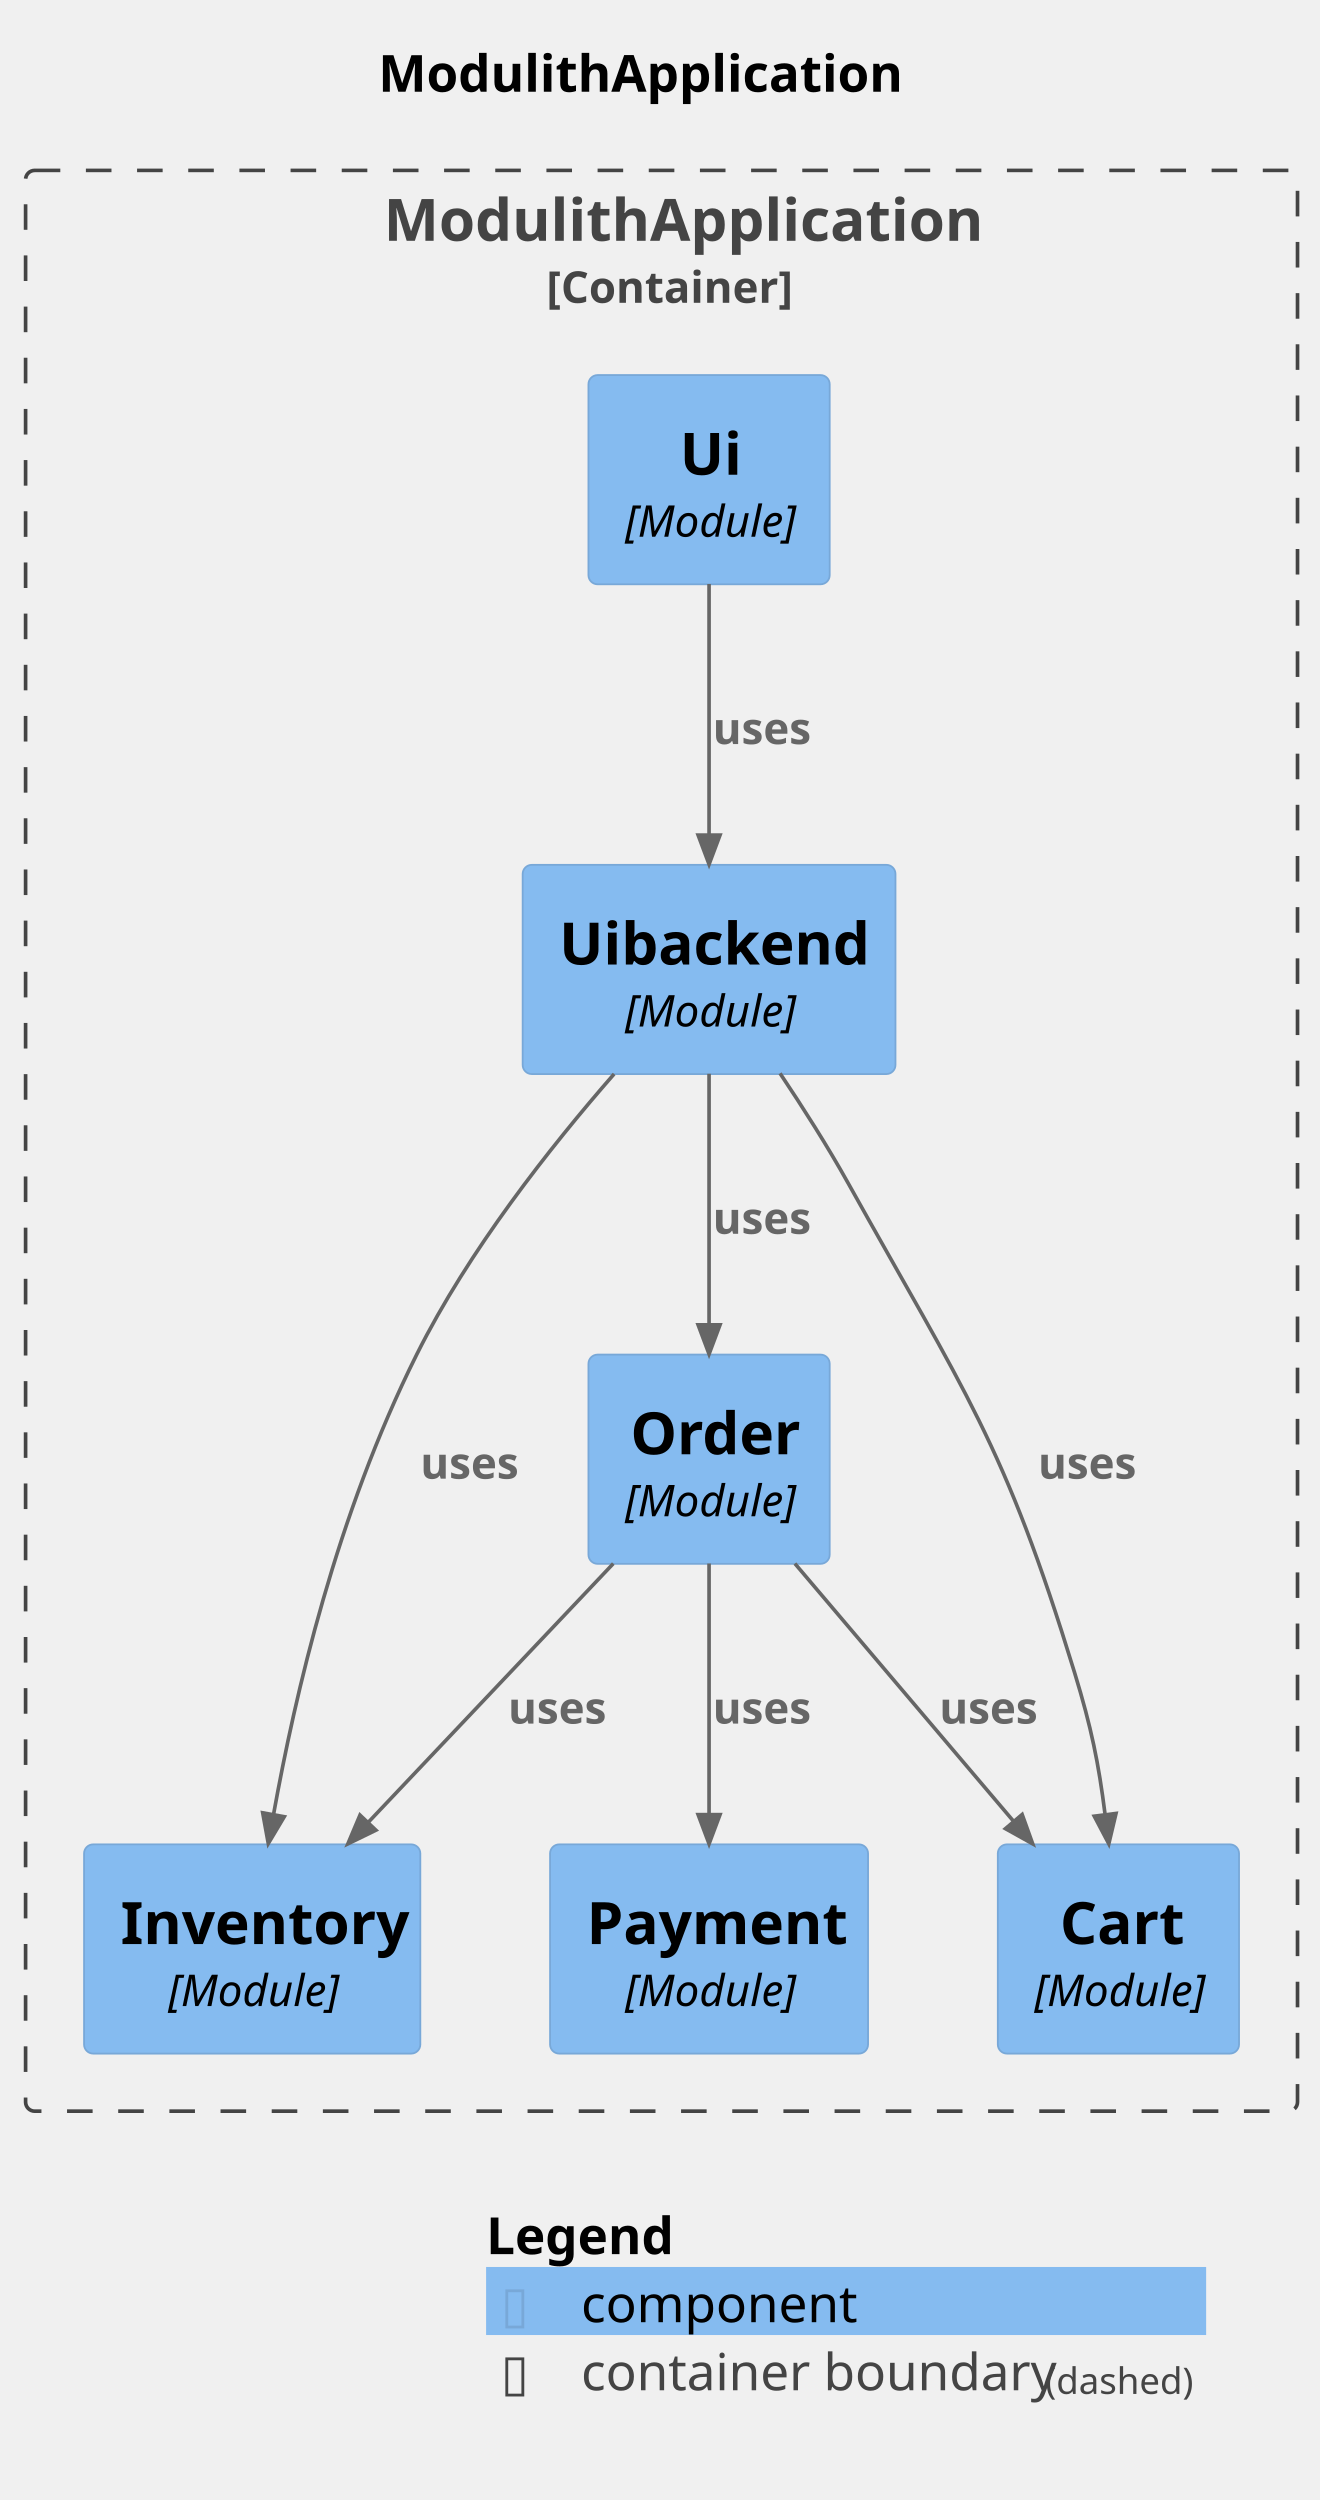
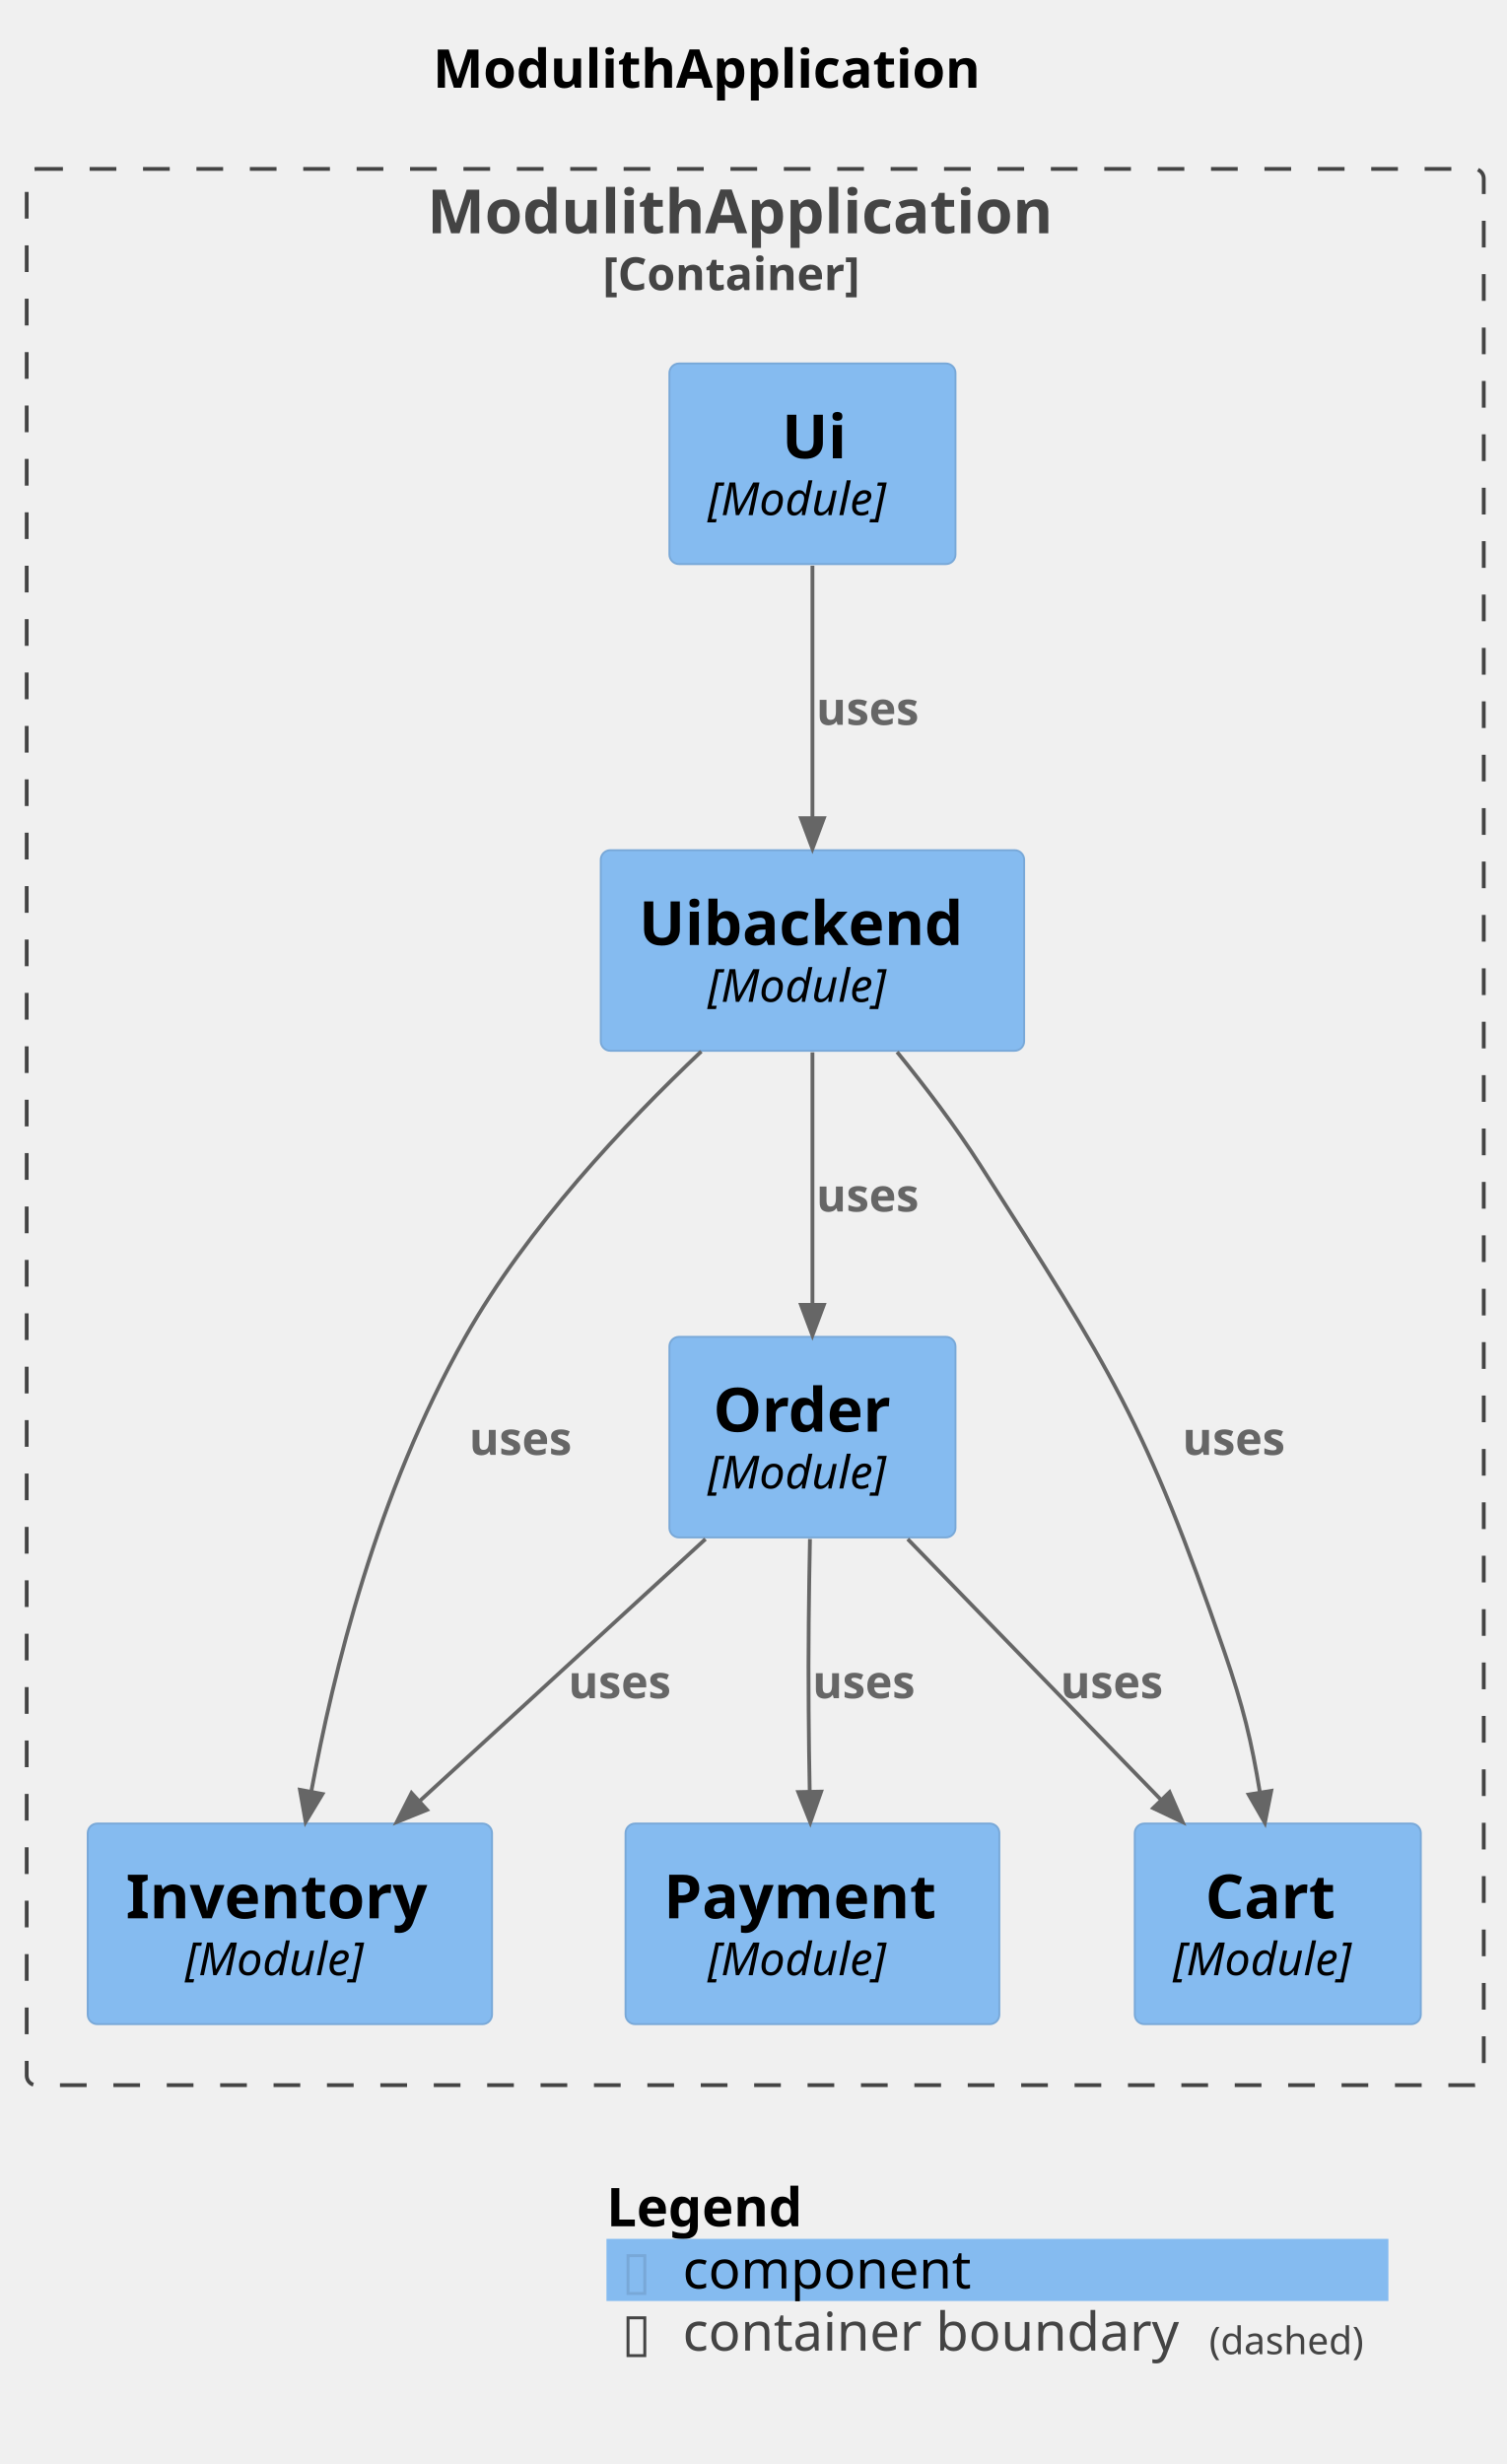
- <svg xmlns="http://www.w3.org/2000/svg" contentStyleType="text/css" height="684px" preserveAspectRatio="none" style="width:361px;height:684px;background:#FFFFFF;" version="1.1" viewBox="0 0 361 684" width="361px" zoomAndPan="magnify">
+ <svg xmlns="http://www.w3.org/2000/svg" contentStyleType="text/css" height="646px" preserveAspectRatio="none" style="width:395px;height:646px;background:#FFFFFF;" version="1.1" viewBox="0 0 395 646" width="395px" zoomAndPan="magnify">
  <defs />
  <g>
-     <text fill="#000000" font-family="sans-serif" font-size="14" font-weight="bold" lengthAdjust="spacing" textLength="140" x="103.5" y="25.107">ModulithApplication</text>
+     <text fill="#000000" font-family="sans-serif" font-size="14" font-weight="bold" lengthAdjust="spacing" textLength="154" x="113.5" y="22.995">ModulithApplication</text>
    <g id="cluster_ModulithApplication.ModulithApplication_boundary">
-       <rect fill="none" height="531" rx="2.5" ry="2.5" style="stroke:#444444;stroke-width:1.0;stroke-dasharray:7.0,7.0;" width="348" x="7" y="46.621" />
-       <text fill="#444444" font-family="sans-serif" font-size="16" font-weight="bold" lengthAdjust="spacing" textLength="152" x="105" y="65.887">ModulithApplication</text>
-       <text fill="#444444" font-family="sans-serif" font-size="12" font-weight="bold" lengthAdjust="spacing" textLength="63" x="149.5" y="82.852">[Container]</text>
+       <rect fill="none" height="502.38" rx="2.5" ry="2.5" style="stroke:#444444;stroke-width:1.0;stroke-dasharray:7.0,7.0;" width="382" x="7" y="44.297" />
+       <text fill="#444444" font-family="sans-serif" font-size="16" font-weight="bold" lengthAdjust="spacing" textLength="172" x="112" y="61.148">ModulithApplication</text>
+       <text fill="#444444" font-family="sans-serif" font-size="12" font-weight="bold" lengthAdjust="spacing" textLength="80" x="158" y="76.061">[Container]</text>
+     </g>
+     <g id="elem_ModulithApplication.ModulithApplication.Ui">
+       <rect fill="#85BBF0" height="52.594" rx="2.5" ry="2.5" style="stroke:#78A8D8;stroke-width:0.5;" width="75" x="175.5" y="95.297" />
+       <text fill="#000000" font-family="sans-serif" font-size="16" font-weight="bold" lengthAdjust="spacing" textLength="16" x="205" y="120.148">Ui</text>
+       <text fill="#000000" font-family="sans-serif" font-size="12" font-style="italic" lengthAdjust="spacing" textLength="55" x="185.5" y="135.06">[Module]</text>
    </g>
    <g id="elem_ModulithApplication.ModulithApplication.Payment">
-       <rect fill="#85BBF0" height="57.242" rx="2.5" ry="2.5" style="stroke:#78A8D8;stroke-width:0.5;" width="87" x="150.5" y="504.621" />
-       <text fill="#000000" font-family="sans-serif" font-size="16" font-weight="bold" lengthAdjust="spacing" textLength="67" x="160.5" y="531.887">Payment</text>
-       <text fill="#000000" font-family="sans-serif" font-size="12" font-style="italic" lengthAdjust="spacing" textLength="46" x="171" y="548.852">[Module]</text>
+       <rect fill="#85BBF0" height="52.594" rx="2.5" ry="2.5" style="stroke:#78A8D8;stroke-width:0.5;" width="98" x="164" y="478.087" />
+       <text fill="#000000" font-family="sans-serif" font-size="16" font-weight="bold" lengthAdjust="spacing" textLength="78" x="174" y="502.938">Payment</text>
+       <text fill="#000000" font-family="sans-serif" font-size="12" font-style="italic" lengthAdjust="spacing" textLength="55" x="185.5" y="517.851">[Module]</text>
    </g>
    <g id="elem_ModulithApplication.ModulithApplication.Inventory">
-       <rect fill="#85BBF0" height="57.242" rx="2.5" ry="2.5" style="stroke:#78A8D8;stroke-width:0.5;" width="92" x="23" y="504.621" />
-       <text fill="#000000" font-family="sans-serif" font-size="16" font-weight="bold" lengthAdjust="spacing" textLength="72" x="33" y="531.887">Inventory</text>
-       <text fill="#000000" font-family="sans-serif" font-size="12" font-style="italic" lengthAdjust="spacing" textLength="46" x="46" y="548.852">[Module]</text>
+       <rect fill="#85BBF0" height="52.594" rx="2.5" ry="2.5" style="stroke:#78A8D8;stroke-width:0.5;" width="106" x="23" y="478.087" />
+       <text fill="#000000" font-family="sans-serif" font-size="16" font-weight="bold" lengthAdjust="spacing" textLength="86" x="33" y="502.938">Inventory</text>
+       <text fill="#000000" font-family="sans-serif" font-size="12" font-style="italic" lengthAdjust="spacing" textLength="55" x="48.5" y="517.851">[Module]</text>
    </g>
    <g id="elem_ModulithApplication.ModulithApplication.Cart">
-       <rect fill="#85BBF0" height="57.242" rx="2.5" ry="2.5" style="stroke:#78A8D8;stroke-width:0.5;" width="66" x="273" y="504.621" />
-       <text fill="#000000" font-family="sans-serif" font-size="16" font-weight="bold" lengthAdjust="spacing" textLength="32" x="290" y="531.887">Cart</text>
-       <text fill="#000000" font-family="sans-serif" font-size="12" font-style="italic" lengthAdjust="spacing" textLength="46" x="283" y="548.852">[Module]</text>
+       <rect fill="#85BBF0" height="52.594" rx="2.5" ry="2.5" style="stroke:#78A8D8;stroke-width:0.5;" width="75" x="297.5" y="478.087" />
+       <text fill="#000000" font-family="sans-serif" font-size="16" font-weight="bold" lengthAdjust="spacing" textLength="38" x="316" y="502.938">Cart</text>
+       <text fill="#000000" font-family="sans-serif" font-size="12" font-style="italic" lengthAdjust="spacing" textLength="55" x="307.5" y="517.851">[Module]</text>
    </g>
    <g id="elem_ModulithApplication.ModulithApplication.Order">
-       <rect fill="#85BBF0" height="57.242" rx="2.5" ry="2.5" style="stroke:#78A8D8;stroke-width:0.5;" width="66" x="161" y="370.621" />
-       <text fill="#000000" font-family="sans-serif" font-size="16" font-weight="bold" lengthAdjust="spacing" textLength="43" x="172.5" y="397.887">Order</text>
-       <text fill="#000000" font-family="sans-serif" font-size="12" font-style="italic" lengthAdjust="spacing" textLength="46" x="171" y="414.852">[Module]</text>
+       <rect fill="#85BBF0" height="52.594" rx="2.5" ry="2.5" style="stroke:#78A8D8;stroke-width:0.5;" width="75" x="175.5" y="350.487" />
+       <text fill="#000000" font-family="sans-serif" font-size="16" font-weight="bold" lengthAdjust="spacing" textLength="52" x="187" y="375.338">Order</text>
+       <text fill="#000000" font-family="sans-serif" font-size="12" font-style="italic" lengthAdjust="spacing" textLength="55" x="185.5" y="390.25">[Module]</text>
    </g>
    <g id="elem_ModulithApplication.ModulithApplication.Uibackend">
-       <rect fill="#85BBF0" height="57.242" rx="2.5" ry="2.5" style="stroke:#78A8D8;stroke-width:0.5;" width="102" x="143" y="236.621" />
-       <text fill="#000000" font-family="sans-serif" font-size="16" font-weight="bold" lengthAdjust="spacing" textLength="82" x="153" y="263.887">Uibackend</text>
-       <text fill="#000000" font-family="sans-serif" font-size="12" font-style="italic" lengthAdjust="spacing" textLength="46" x="171" y="280.852">[Module]</text>
-     </g>
-     <g id="elem_ModulithApplication.ModulithApplication.Ui">
-       <rect fill="#85BBF0" height="57.242" rx="2.5" ry="2.5" style="stroke:#78A8D8;stroke-width:0.5;" width="66" x="161" y="102.621" />
-       <text fill="#000000" font-family="sans-serif" font-size="16" font-weight="bold" lengthAdjust="spacing" textLength="16" x="186" y="129.887">Ui</text>
-       <text fill="#000000" font-family="sans-serif" font-size="12" font-style="italic" lengthAdjust="spacing" textLength="46" x="171" y="146.852">[Module]</text>
+       <rect fill="#85BBF0" height="52.594" rx="2.5" ry="2.5" style="stroke:#78A8D8;stroke-width:0.5;" width="111" x="157.5" y="222.897" />
+       <text fill="#000000" font-family="sans-serif" font-size="16" font-weight="bold" lengthAdjust="spacing" textLength="91" x="167.5" y="247.748">Uibackend</text>
+       <text fill="#000000" font-family="sans-serif" font-size="12" font-style="italic" lengthAdjust="spacing" textLength="55" x="185.5" y="262.661">[Module]</text>
    </g>
    <g id="link_ModulithApplication.ModulithApplication.Order_ModulithApplication.ModulithApplication.Cart">
-       <path d="M217.48,427.791 C236.59,450.321 258.274,475.871 277.374,498.381 " fill="none" id="ModulithApplication.ModulithApplication.Order-to-ModulithApplication.ModulithApplication.Cart" style="stroke:#666666;stroke-width:1.0;" />
-       <polygon fill="#666666" points="282.55,504.481,279.662,496.44,275.087,500.322,282.55,504.481" style="stroke:#666666;stroke-width:1.0;" />
-       <text fill="#666666" font-family="sans-serif" font-size="12" font-weight="bold" lengthAdjust="spacing" textLength="28" x="257" y="471.57">uses</text>
+       <path d="M237.98,403.507 C259.04,425.177 283.436,450.298 304.476,471.959 " fill="none" id="ModulithApplication.ModulithApplication.Order-to-ModulithApplication.ModulithApplication.Cart" style="stroke:#666666;stroke-width:1.0;" />
+       <polygon fill="#666666" points="310.05,477.697,306.628,469.868,302.324,474.049,310.05,477.697" style="stroke:#666666;stroke-width:1.0;" />
+       <text fill="#666666" font-family="sans-serif" font-size="12" font-weight="bold" lengthAdjust="spacing" textLength="34" x="278" y="445.226">uses</text>
    </g>
    <g id="link_ModulithApplication.ModulithApplication.Order_ModulithApplication.ModulithApplication.Inventory">
-       <path d="M167.8,427.791 C146.46,450.321 121.991,476.163 100.671,498.673 " fill="none" id="ModulithApplication.ModulithApplication.Order-to-ModulithApplication.ModulithApplication.Inventory" style="stroke:#666666;stroke-width:1.0;" />
-       <polygon fill="#666666" points="95.17,504.481,102.849,500.736,98.493,496.61,95.17,504.481" style="stroke:#666666;stroke-width:1.0;" />
-       <text fill="#666666" font-family="sans-serif" font-size="12" font-weight="bold" lengthAdjust="spacing" textLength="28" x="139" y="471.57">uses</text>
+       <path d="M184.95,403.507 C161.3,425.177 133.547,450.631 109.917,472.291 " fill="none" id="ModulithApplication.ModulithApplication.Order-to-ModulithApplication.ModulithApplication.Inventory" style="stroke:#666666;stroke-width:1.0;" />
+       <polygon fill="#666666" points="104.02,477.697,111.945,474.503,107.89,470.08,104.02,477.697" style="stroke:#666666;stroke-width:1.0;" />
+       <text fill="#666666" font-family="sans-serif" font-size="12" font-weight="bold" lengthAdjust="spacing" textLength="34" x="149" y="445.226">uses</text>
    </g>
    <g id="link_ModulithApplication.ModulithApplication.Order_ModulithApplication.ModulithApplication.Payment">
-       <path d="M194,427.791 C194,450.321 194,473.971 194,496.481 " fill="none" id="ModulithApplication.ModulithApplication.Order-to-ModulithApplication.ModulithApplication.Payment" style="stroke:#666666;stroke-width:1.0;" />
-       <polygon fill="#666666" points="194,504.481,197,496.481,191,496.481,194,504.481" style="stroke:#666666;stroke-width:1.0;" />
-       <text fill="#666666" font-family="sans-serif" font-size="12" font-weight="bold" lengthAdjust="spacing" textLength="28" x="195" y="471.57">uses</text>
+       <path d="M212.35,403.497 C212.08,416.807 211.87,433.317 212,448.087 C212.09,457.777 212.106,460.438 212.286,469.778 " fill="none" id="ModulithApplication.ModulithApplication.Order-to-ModulithApplication.ModulithApplication.Payment" style="stroke:#666666;stroke-width:1.0;" />
+       <polygon fill="#666666" points="212.44,477.777,215.285,469.721,209.286,469.836,212.44,477.777" style="stroke:#666666;stroke-width:1.0;" />
+       <text fill="#666666" font-family="sans-serif" font-size="12" font-weight="bold" lengthAdjust="spacing" textLength="34" x="213" y="445.226">uses</text>
    </g>
    <g id="link_ModulithApplication.ModulithApplication.Ui_ModulithApplication.ModulithApplication.Uibackend">
-       <path d="M194,159.791 C194,182.321 194,205.971 194,228.481 " fill="none" id="ModulithApplication.ModulithApplication.Ui-to-ModulithApplication.ModulithApplication.Uibackend" style="stroke:#666666;stroke-width:1.0;" />
-       <polygon fill="#666666" points="194,236.481,197,228.481,191,228.481,194,236.481" style="stroke:#666666;stroke-width:1.0;" />
-       <text fill="#666666" font-family="sans-serif" font-size="12" font-weight="bold" lengthAdjust="spacing" textLength="28" x="195" y="203.57">uses</text>
+       <path d="M213,148.317 C213,169.987 213,192.847 213,214.507 " fill="none" id="ModulithApplication.ModulithApplication.Ui-to-ModulithApplication.ModulithApplication.Uibackend" style="stroke:#666666;stroke-width:1.0;" />
+       <polygon fill="#666666" points="213,222.507,216,214.507,210,214.507,213,222.507" style="stroke:#666666;stroke-width:1.0;" />
+       <text fill="#666666" font-family="sans-serif" font-size="12" font-weight="bold" lengthAdjust="spacing" textLength="34" x="214" y="190.036">uses</text>
    </g>
    <g id="link_ModulithApplication.ModulithApplication.Uibackend_ModulithApplication.ModulithApplication.Cart">
-       <path d="M213.42,293.671 C219.66,302.991 226.41,313.591 232,323.621 C263.96,380.931 274.83,394.861 294,457.621 C298.63,472.781 300.565,482.314 302.365,496.534 " fill="none" id="ModulithApplication.ModulithApplication.Uibackend-to-ModulithApplication.ModulithApplication.Cart" style="stroke:#666666;stroke-width:1.0;" />
-       <polygon fill="#666666" points="303.37,504.471,305.342,496.158,299.389,496.911,303.37,504.471" style="stroke:#666666;stroke-width:1.0;" />
-       <text fill="#666666" font-family="sans-serif" font-size="12" font-weight="bold" lengthAdjust="spacing" textLength="28" x="284" y="404.57">uses</text>
+       <path d="M235.2,275.807 C242.56,284.877 250.53,295.357 257,305.487 C291.16,358.957 300.4,373.077 321,433.087 C325.97,447.557 328.106,456.462 330.326,470.002 " fill="none" id="ModulithApplication.ModulithApplication.Uibackend-to-ModulithApplication.ModulithApplication.Cart" style="stroke:#666666;stroke-width:1.0;" />
+       <polygon fill="#666666" points="331.62,477.897,333.286,469.517,327.365,470.488,331.62,477.897" style="stroke:#666666;stroke-width:1.0;" />
+       <text fill="#666666" font-family="sans-serif" font-size="12" font-weight="bold" lengthAdjust="spacing" textLength="34" x="310" y="381.425">uses</text>
    </g>
    <g id="link_ModulithApplication.ModulithApplication.Uibackend_ModulithApplication.ModulithApplication.Inventory">
-       <path d="M168.02,293.841 C150.54,313.831 128.17,342.201 114,370.621 C91.98,414.771 80.813,463.389 74.823,496.519 " fill="none" id="ModulithApplication.ModulithApplication.Uibackend-to-ModulithApplication.ModulithApplication.Inventory" style="stroke:#666666;stroke-width:1.0;" />
-       <polygon fill="#666666" points="73.4,504.391,77.775,497.053,71.871,495.985,73.4,504.391" style="stroke:#666666;stroke-width:1.0;" />
-       <text fill="#666666" font-family="sans-serif" font-size="12" font-weight="bold" lengthAdjust="spacing" textLength="28" x="115" y="404.57">uses</text>
+       <path d="M183.86,275.657 C163.9,294.527 138.2,321.837 122,350.487 C98.67,391.747 87.451,438.241 81.591,469.791 " fill="none" id="ModulithApplication.ModulithApplication.Uibackend-to-ModulithApplication.ModulithApplication.Inventory" style="stroke:#666666;stroke-width:1.0;" />
+       <polygon fill="#666666" points="80.13,477.657,84.54,470.339,78.641,469.244,80.13,477.657" style="stroke:#666666;stroke-width:1.0;" />
+       <text fill="#666666" font-family="sans-serif" font-size="12" font-weight="bold" lengthAdjust="spacing" textLength="34" x="123" y="381.425">uses</text>
    </g>
    <g id="link_ModulithApplication.ModulithApplication.Uibackend_ModulithApplication.ModulithApplication.Order">
-       <path d="M194,293.791 C194,316.321 194,339.971 194,362.481 " fill="none" id="ModulithApplication.ModulithApplication.Uibackend-to-ModulithApplication.ModulithApplication.Order" style="stroke:#666666;stroke-width:1.0;" />
-       <polygon fill="#666666" points="194,370.481,197,362.481,191,362.481,194,370.481" style="stroke:#666666;stroke-width:1.0;" />
-       <text fill="#666666" font-family="sans-serif" font-size="12" font-weight="bold" lengthAdjust="spacing" textLength="28" x="195" y="337.57">uses</text>
+       <path d="M213,275.907 C213,297.587 213,320.437 213,342.097 " fill="none" id="ModulithApplication.ModulithApplication.Uibackend-to-ModulithApplication.ModulithApplication.Order" style="stroke:#666666;stroke-width:1.0;" />
+       <polygon fill="#666666" points="213,350.097,216,342.097,210,342.097,213,350.097" style="stroke:#666666;stroke-width:1.0;" />
+       <text fill="#666666" font-family="sans-serif" font-size="12" font-weight="bold" lengthAdjust="spacing" textLength="34" x="214" y="317.625">uses</text>
    </g>
-     <rect fill="none" height="18.621" style="stroke:none;stroke-width:1.0;" width="197" x="133" y="601.621" />
-     <text fill="#000000" font-family="sans-serif" font-size="14" font-weight="bold" lengthAdjust="spacing" textLength="53" x="133" y="616.729">Legend</text>
-     <text fill="#FFFFFF" font-family="sans-serif" font-size="14" lengthAdjust="spacing" textLength="4" x="186" y="616.729"> </text>
-     <rect fill="#85BBF0" height="18.621" style="stroke:none;stroke-width:1.0;" width="197" x="133" y="620.242" />
-     <text fill="#78A8D8" font-family="sans-serif" font-size="14" lengthAdjust="spacing" textLength="14" x="137" y="635.35">▯</text>
-     <text fill="#FFFFFF" font-family="sans-serif" font-size="14" lengthAdjust="spacing" textLength="4" x="151" y="635.35"> </text>
-     <text fill="#000000" font-family="sans-serif" font-size="14" lengthAdjust="spacing" textLength="70" x="159" y="635.35">component</text>
-     <text fill="#FFFFFF" font-family="sans-serif" font-size="14" lengthAdjust="spacing" textLength="4" x="233" y="635.35"> </text>
-     <rect fill="none" height="18.621" style="stroke:none;stroke-width:1.0;" width="197" x="133" y="638.863" />
-     <text fill="#444444" font-family="sans-serif" font-size="14" lengthAdjust="spacing" textLength="14" x="137" y="653.971">▯</text>
-     <text fill="#FFFFFF" font-family="sans-serif" font-size="14" lengthAdjust="spacing" textLength="4" x="151" y="653.971"> </text>
-     <text fill="#444444" font-family="sans-serif" font-size="14" lengthAdjust="spacing" textLength="123" x="159" y="653.971">container boundary</text>
-     <text fill="#444444" font-family="sans-serif" font-size="10" lengthAdjust="spacing" textLength="40" x="286" y="654.975">(dashed)</text>
-     <text fill="#FFFFFF" font-family="sans-serif" font-size="14" lengthAdjust="spacing" textLength="4" x="326" y="653.971"> </text>
-     <line style="stroke:none;stroke-width:1.0;" x1="133" x2="330" y1="601.621" y2="601.621" />
-     <line style="stroke:none;stroke-width:1.0;" x1="133" x2="330" y1="620.242" y2="620.242" />
-     <line style="stroke:none;stroke-width:1.0;" x1="133" x2="330" y1="638.863" y2="638.863" />
-     <line style="stroke:none;stroke-width:1.0;" x1="133" x2="330" y1="657.484" y2="657.484" />
-     <line style="stroke:none;stroke-width:1.0;" x1="133" x2="133" y1="601.621" y2="657.484" />
-     <line style="stroke:none;stroke-width:1.0;" x1="330" x2="330" y1="601.621" y2="657.484" />
+     <rect fill="none" height="16.297" style="stroke:none;stroke-width:1.0;" width="205" x="159" y="570.677" />
+     <text fill="#000000" font-family="sans-serif" font-size="14" font-weight="bold" lengthAdjust="spacing" textLength="59" x="159" y="583.672">Legend</text>
+     <text fill="#FFFFFF" font-family="sans-serif" font-size="14" lengthAdjust="spacing" textLength="4" x="218" y="583.672"> </text>
+     <rect fill="#85BBF0" height="16.297" style="stroke:none;stroke-width:1.0;" width="205" x="159" y="586.974" />
+     <text fill="#78A8D8" font-family="sans-serif" font-size="14" lengthAdjust="spacing" textLength="8" x="163" y="599.969">▯</text>
+     <text fill="#FFFFFF" font-family="sans-serif" font-size="14" lengthAdjust="spacing" textLength="4" x="171" y="599.969"> </text>
+     <text fill="#000000" font-family="sans-serif" font-size="14" lengthAdjust="spacing" textLength="80" x="179" y="599.969">component</text>
+     <text fill="#FFFFFF" font-family="sans-serif" font-size="14" lengthAdjust="spacing" textLength="4" x="263" y="599.969"> </text>
+     <rect fill="none" height="16.297" style="stroke:none;stroke-width:1.0;" width="205" x="159" y="603.271" />
+     <text fill="#444444" font-family="sans-serif" font-size="14" lengthAdjust="spacing" textLength="8" x="163" y="616.266">▯</text>
+     <text fill="#FFFFFF" font-family="sans-serif" font-size="14" lengthAdjust="spacing" textLength="4" x="171" y="616.266"> </text>
+     <text fill="#444444" font-family="sans-serif" font-size="14" lengthAdjust="spacing" textLength="134" x="179" y="616.266">container boundary</text>
+     <text fill="#444444" font-family="sans-serif" font-size="10" lengthAdjust="spacing" textLength="43" x="317" y="617.209">(dashed)</text>
+     <text fill="#FFFFFF" font-family="sans-serif" font-size="14" lengthAdjust="spacing" textLength="4" x="360" y="616.266"> </text>
+     <line style="stroke:none;stroke-width:1.0;" x1="159" x2="364" y1="570.677" y2="570.677" />
+     <line style="stroke:none;stroke-width:1.0;" x1="159" x2="364" y1="586.974" y2="586.974" />
+     <line style="stroke:none;stroke-width:1.0;" x1="159" x2="364" y1="603.271" y2="603.271" />
+     <line style="stroke:none;stroke-width:1.0;" x1="159" x2="364" y1="619.567" y2="619.567" />
+     <line style="stroke:none;stroke-width:1.0;" x1="159" x2="159" y1="570.677" y2="619.567" />
+     <line style="stroke:none;stroke-width:1.0;" x1="364" x2="364" y1="570.677" y2="619.567" />
  </g>
</svg>
